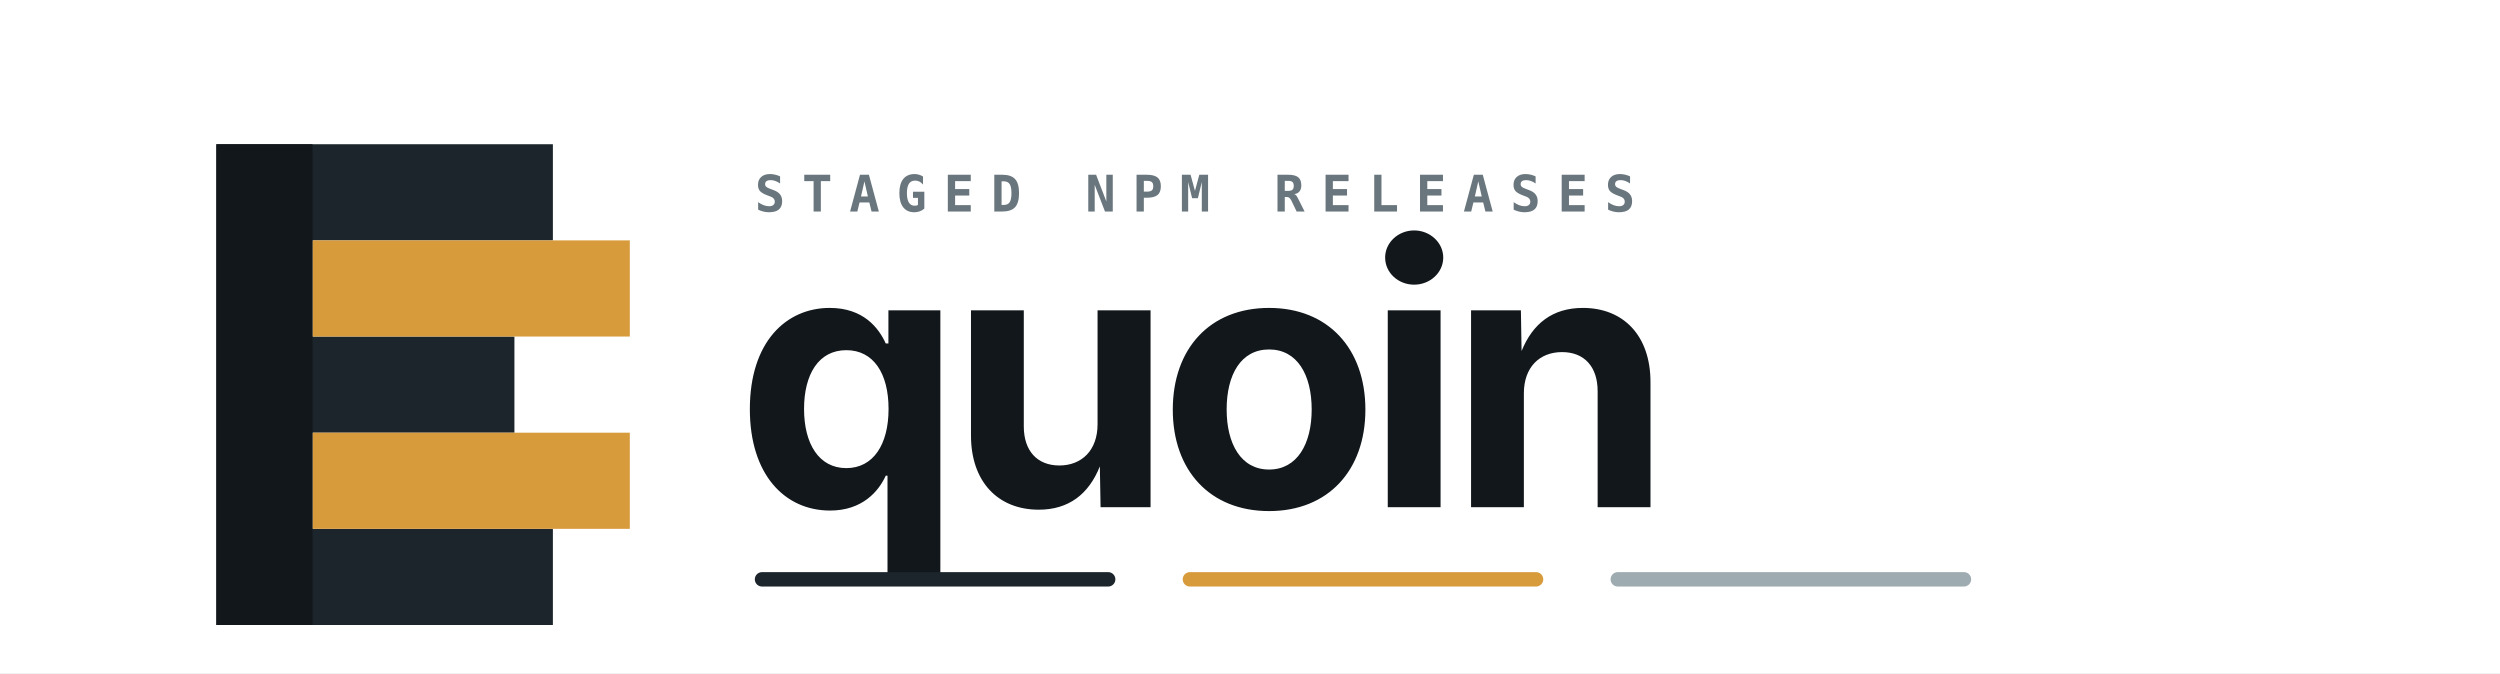
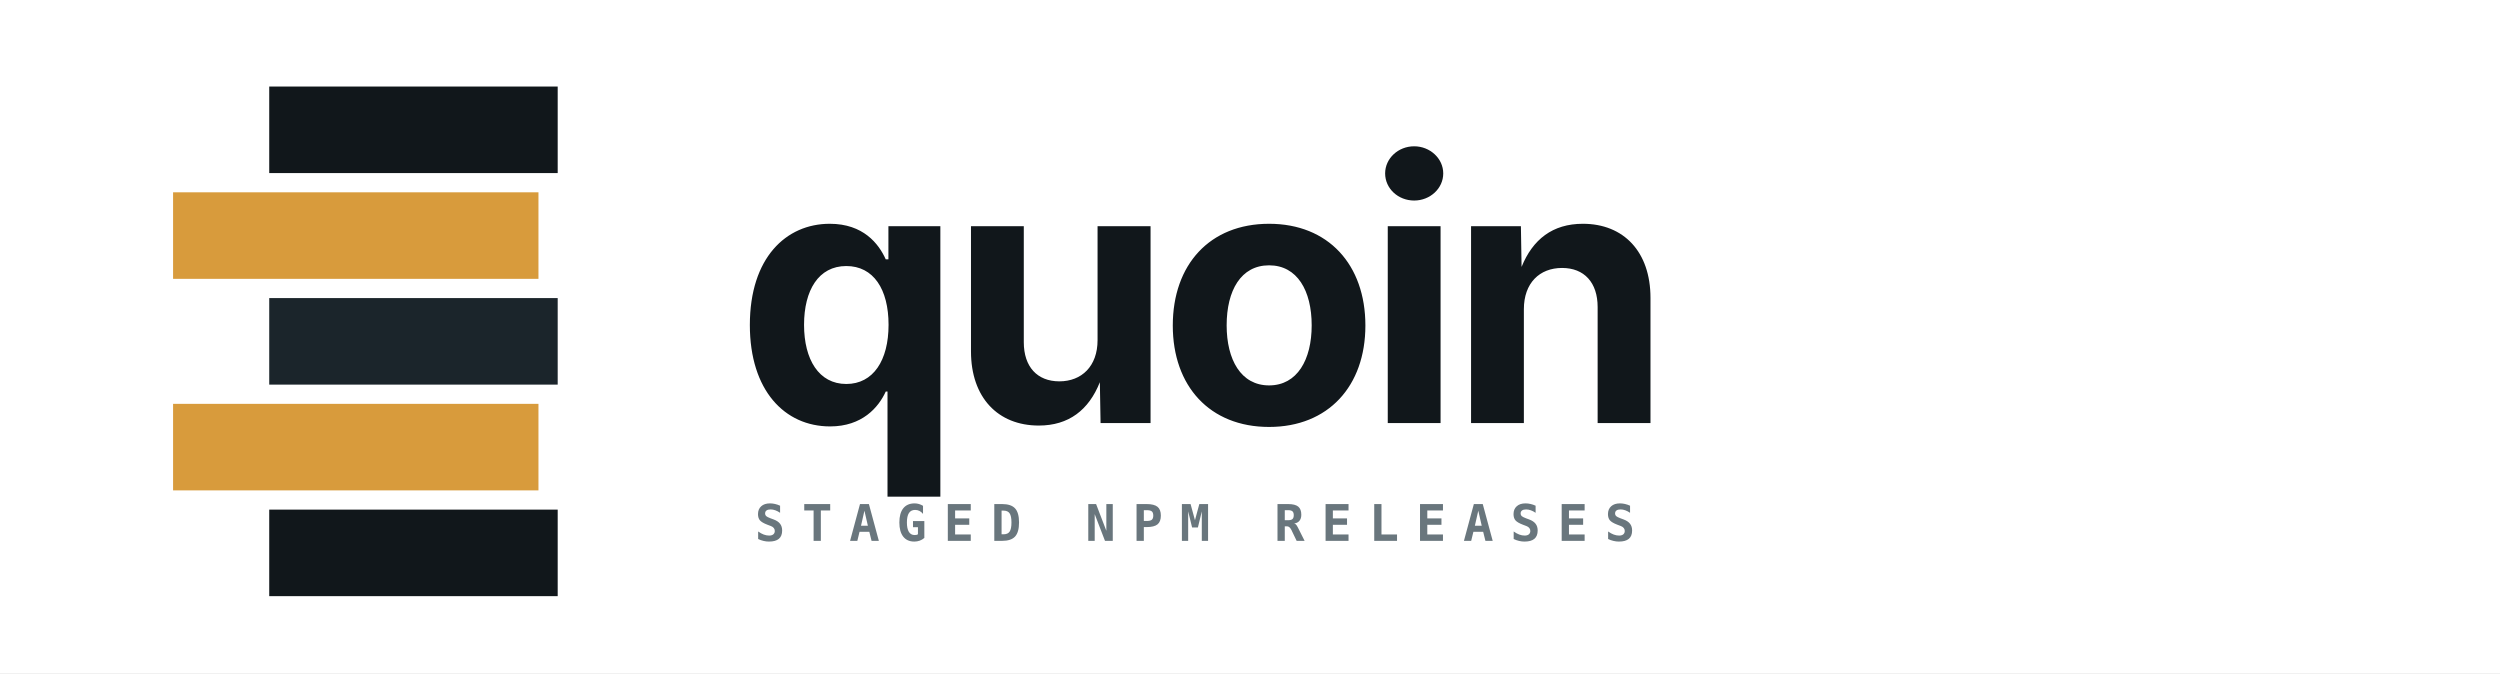
<svg xmlns="http://www.w3.org/2000/svg" width="1040" height="280" viewBox="0 0 1040 280" role="img" aria-labelledby="title desc">
  <rect width="1040" height="280" fill="#ffffff" />
-   <g transform="translate(78 48)">
-     <path d="M12 12H152V52H52V92H136V132H52V172H152V212H12Z" fill="#1b252b" />
-     <path d="M52 52H184V92H52Z" fill="#d89b3c" />
-     <path d="M52 132H184V172H52Z" fill="#d89b3c" />
-     <path d="M12 12H52V212H12Z" fill="#11171b" />
+   <g transform="translate(72 36)">
+     <rect x="40" y="0" width="120" height="36" fill="#11171b" />
+     <rect x="0" y="44" width="152" height="36" fill="#d89b3c" />
+     <rect x="40" y="88" width="120" height="36" fill="#1b252b" />
+     <rect x="0" y="132" width="152" height="36" fill="#d89b3c" />
+     <rect x="40" y="176" width="120" height="36" fill="#11171b" />
  </g>
-   <text x="314" y="88" fill="#69767d" font-family="ui-monospace, SFMono-Regular, Menlo, Monaco, Consolas, monospace" font-size="21" font-weight="600" letter-spacing="7">STAGED NPM RELEASES</text>
-   <text x="306" y="211" fill="#11171b" font-family="Inter, ui-sans-serif, system-ui, -apple-system, BlinkMacSystemFont, sans-serif" font-size="150" font-weight="750" letter-spacing="-6">quoin</text>
-   <g transform="translate(314 238)">
-     <rect width="150" height="6" rx="3" fill="#1b252b" />
-     <rect x="178" width="150" height="6" rx="3" fill="#d89b3c" />
-     <rect x="356" width="150" height="6" rx="3" fill="#9eabb1" />
-   </g>
+   <text x="306" y="176" fill="#11171b" font-family="Inter, ui-sans-serif, system-ui, -apple-system, BlinkMacSystemFont, sans-serif" font-size="150" font-weight="750" letter-spacing="-6">quoin</text>
+   <text x="314" y="225" fill="#69767d" font-family="ui-monospace, SFMono-Regular, Menlo, Monaco, Consolas, monospace" font-size="21" font-weight="600" letter-spacing="7">STAGED NPM RELEASES</text>
</svg>
